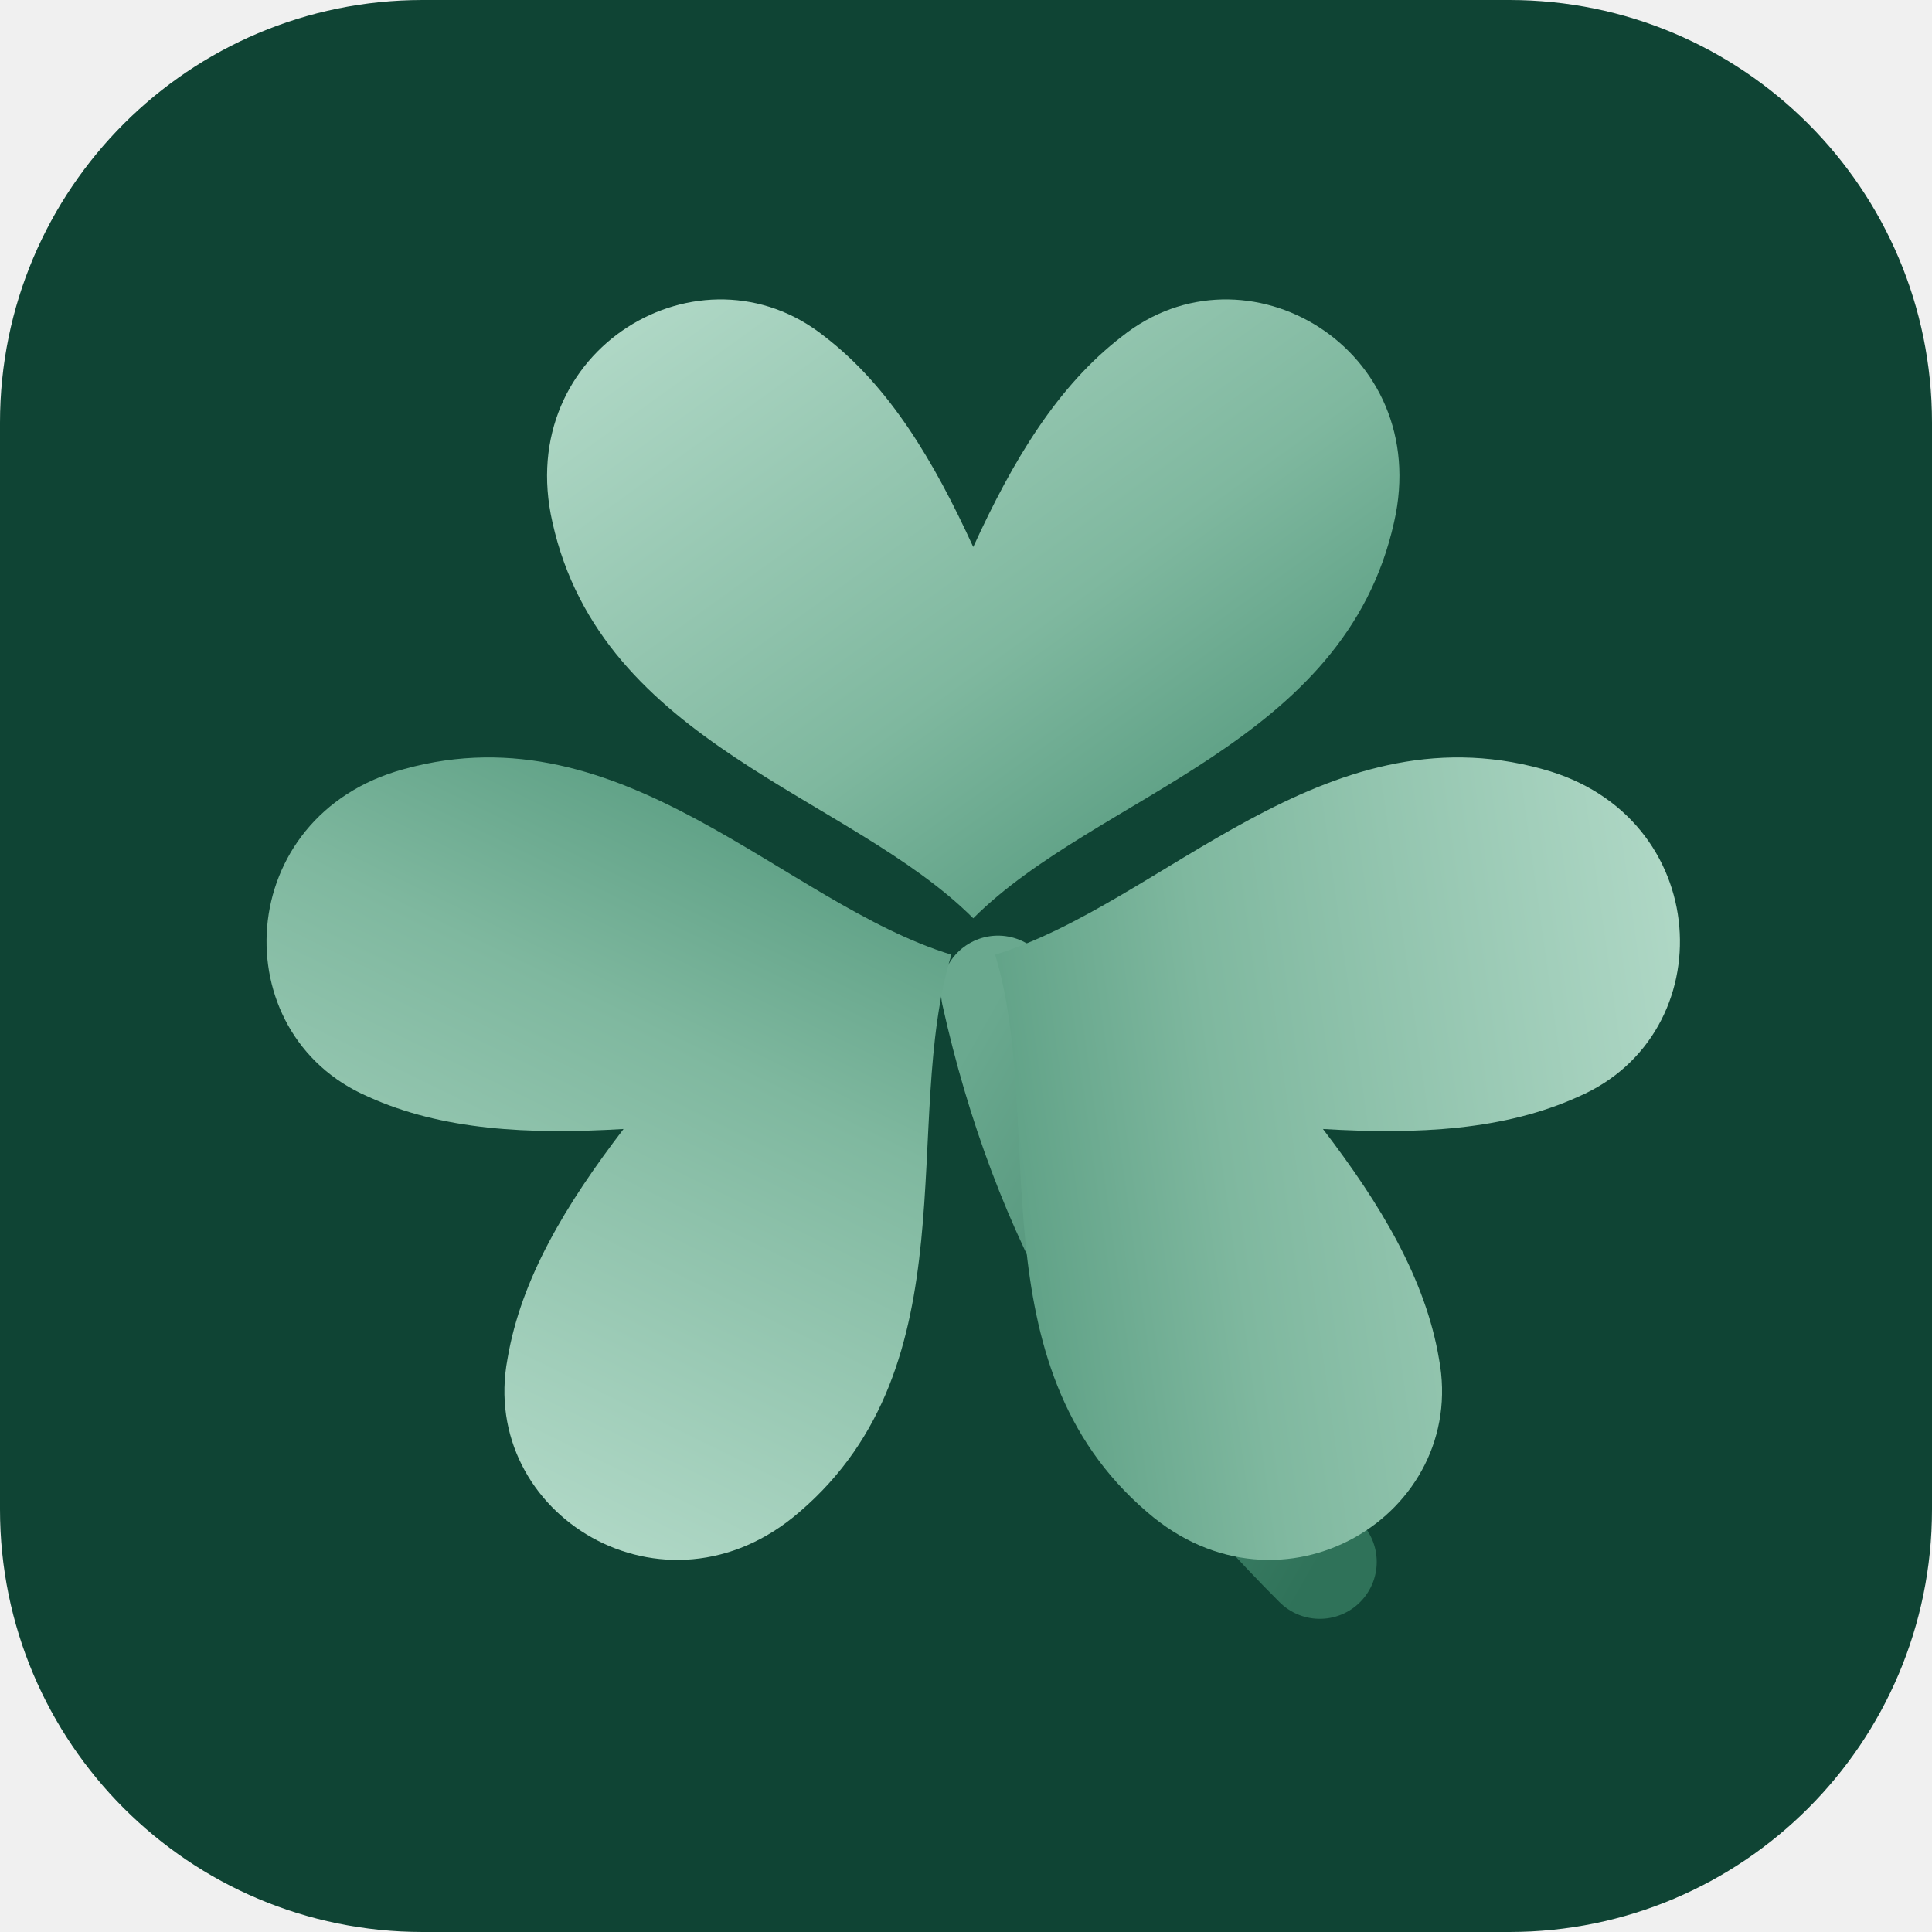
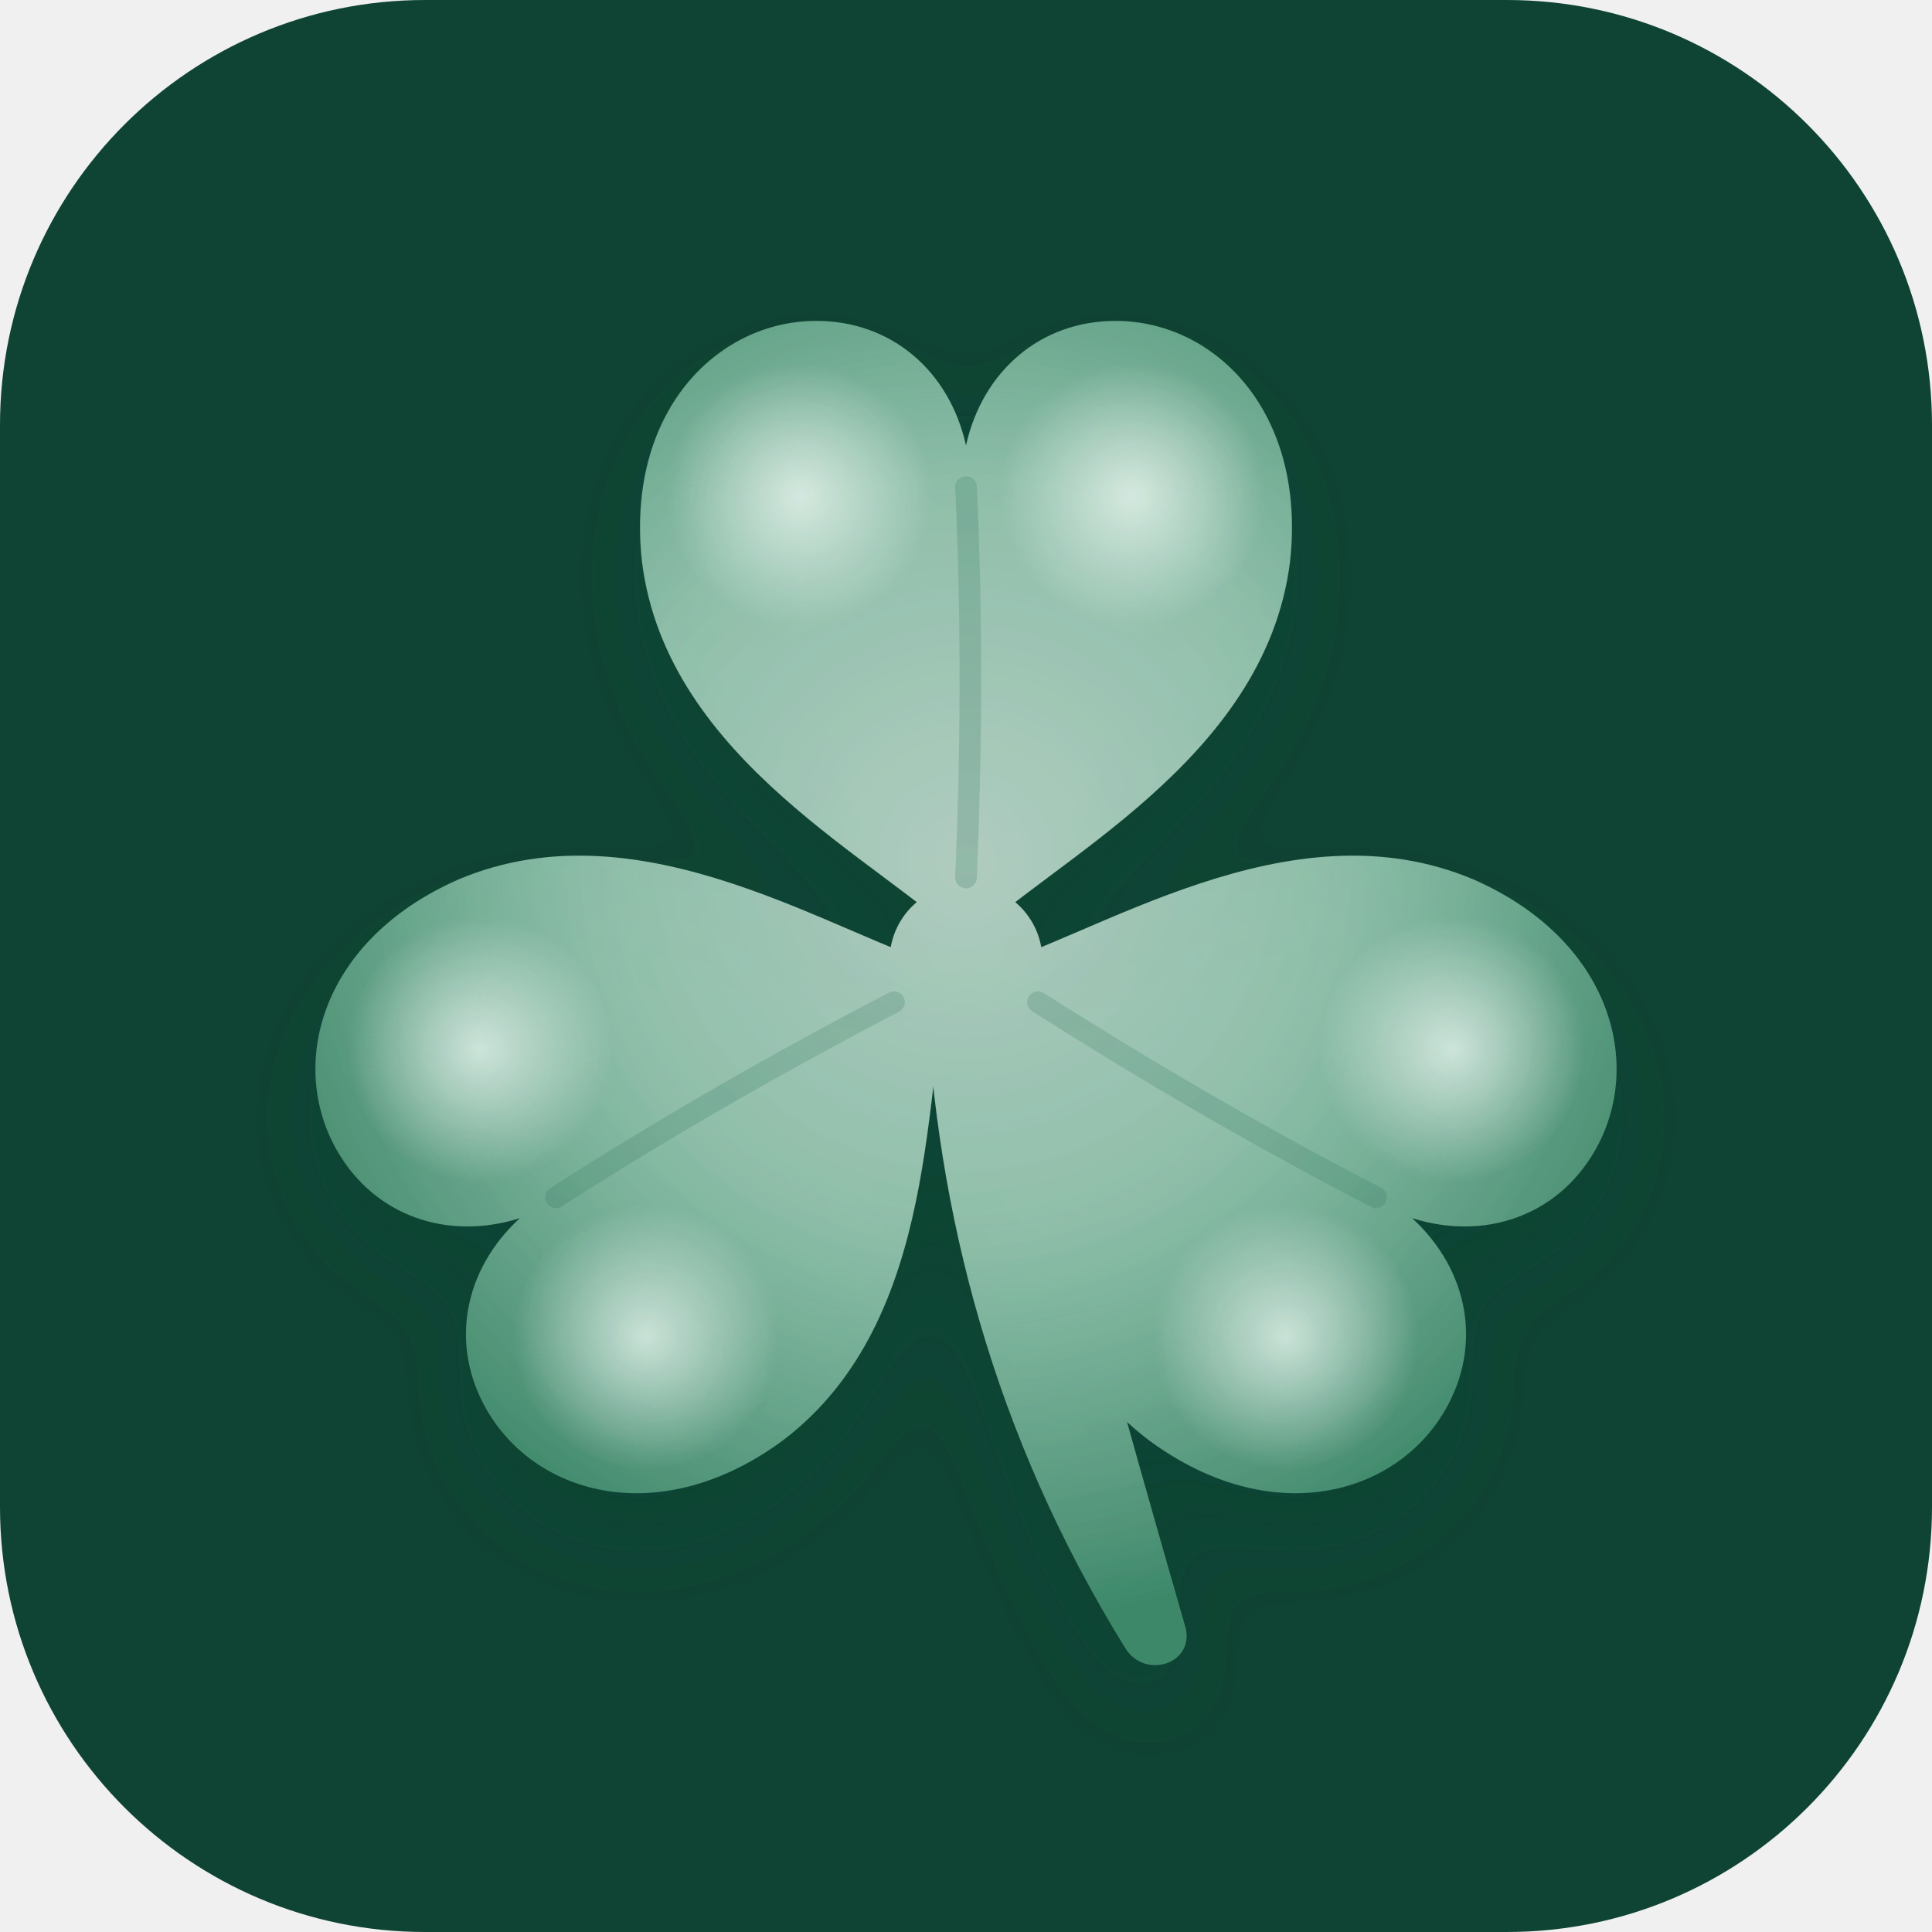
- <svg xmlns="http://www.w3.org/2000/svg" viewBox="0 0 64 64">
+ <svg xmlns="http://www.w3.org/2000/svg" viewBox="0 0 100 100">
  <defs>
-     <linearGradient id="g" x1="0" y1="0" x2="1" y2="1">
-       <stop offset="0" stop-color="#b6dccb" />
-       <stop offset=".55" stop-color="#7fb89f" />
-       <stop offset="1" stop-color="#3f8a6d" />
-     </linearGradient>
-     <linearGradient id="t" x1="0" y1="0" x2="1" y2="1">
-       <stop offset="0" stop-color="#6aa98f" />
-       <stop offset="1" stop-color="#2f7259" />
-     </linearGradient>
-     <path id="l" d="M32 31C27 26 17 24 15 15c-1.6-7 6-11.5 11-7.5 2.6 2 4.4 5 6 8.5 1.6-3.5 3.4-6.5 6-8.5 5-4 12.6.5 11 7.5C47 24 37 26 32 31z" />
+     <path id="lf" d="M50 51C45 46 32 40 30.5 28 29.5 19 35 13.5 41 13.5 45.5 13.5 49 16.5 50 21 51 16.5 54.5 13.5 59 13.5 65 13.5 70.5 19 69.5 28 68 40 55 46 50 51Z" />
+     <g id="sham-shape">
+       <use href="#lf" />
+       <use href="#lf" transform="rotate(120 50 52)" />
+       <use href="#lf" transform="rotate(-120 50 52)" />
+       <path d="M47.6 54C48.2 67 51.6 80.5 59.6 93.4c1.2 1.9 4.2.9 3.6-1.3C59.5 79.2 55.8 66.6 53.6 53.6Z" />
+       <circle cx="50" cy="52" r="4.6" />
+     </g>
+     <mask id="sham-m" maskUnits="userSpaceOnUse" x="0" y="0" width="100" height="100">
+       <g fill="#fff">
+         <use href="#sham-shape" />
+       </g>
+     </mask>
+     <radialGradient id="sham-g" gradientUnits="userSpaceOnUse" cx="50" cy="46" r="46">
+       <stop offset="0" stop-color="#d7eee3" stop-opacity=".78" />
+       <stop offset=".5" stop-color="#9fd0ba" stop-opacity=".86" />
+       <stop offset="1" stop-color="#3f8a6c" stop-opacity=".97" />
+     </radialGradient>
+     <radialGradient id="lobe-light">
+       <stop offset="0" stop-color="#f4fbf7" stop-opacity=".7" />
+       <stop offset="1" stop-color="#f4fbf7" stop-opacity="0" />
+     </radialGradient>
+     <filter id="sham-glass" x="-20%" y="-20%" width="140%" height="150%" color-interpolation-filters="sRGB">
+       <feGaussianBlur in="SourceAlpha" stdDeviation="2.4" result="b" />
+       <feComposite in="SourceAlpha" in2="b" operator="arithmetic" k2="1" k3="-1" result="rim" />
+       <feFlood flood-color="#1f5d46" flood-opacity=".7" />
+       <feComposite in2="rim" operator="in" result="rimc" />
+       <feMerge result="glass">
+         <feMergeNode in="SourceGraphic" />
+         <feMergeNode in="rimc" />
+       </feMerge>
+       <feDropShadow in="glass" dx="0" dy="3" stdDeviation="3" flood-color="#134636" flood-opacity=".25" />
+     </filter>
+     <g id="lobe-set">
+       <ellipse cx="40" cy="24" rx="8" ry="8" fill="url(#lobe-light)" />
+       <ellipse cx="60" cy="24" rx="8" ry="8" fill="url(#lobe-light)" />
+       <path d="M50 23.5C50.4 32 50.3 40 50 47" fill="none" stroke="#2a6f55" stroke-opacity=".2" stroke-width="1.3" stroke-linecap="round" />
+     </g>
+     <g id="shamrock" filter="url(#sham-glass)">
+       <g mask="url(#sham-m)">
+         <rect width="100" height="100" fill="url(#sham-g)" />
+         <use href="#lobe-set" />
+         <use href="#lobe-set" transform="rotate(120 50 52)" />
+         <use href="#lobe-set" transform="rotate(-120 50 52)" />
+       </g>
+     </g>
  </defs>
-   <rect width="64" height="64" rx="14" fill="#0f4434" />
-   <g transform="translate(6 5) scale(.82)">
-     <path d="M33 34c2 9 6 16 13 23" fill="none" stroke="url(#t)" stroke-width="4.6" stroke-linecap="round" />
-     <g fill="url(#g)">
-       <use href="#l" />
-       <use href="#l" transform="rotate(118 32 32)" />
-       <use href="#l" transform="rotate(-118 32 32)" />
-     </g>
+   <rect width="100" height="100" rx="22" fill="#0f4434" />
+   <g transform="translate(7 5) scale(.86)">
+     <use href="#shamrock" />
  </g>
</svg>
